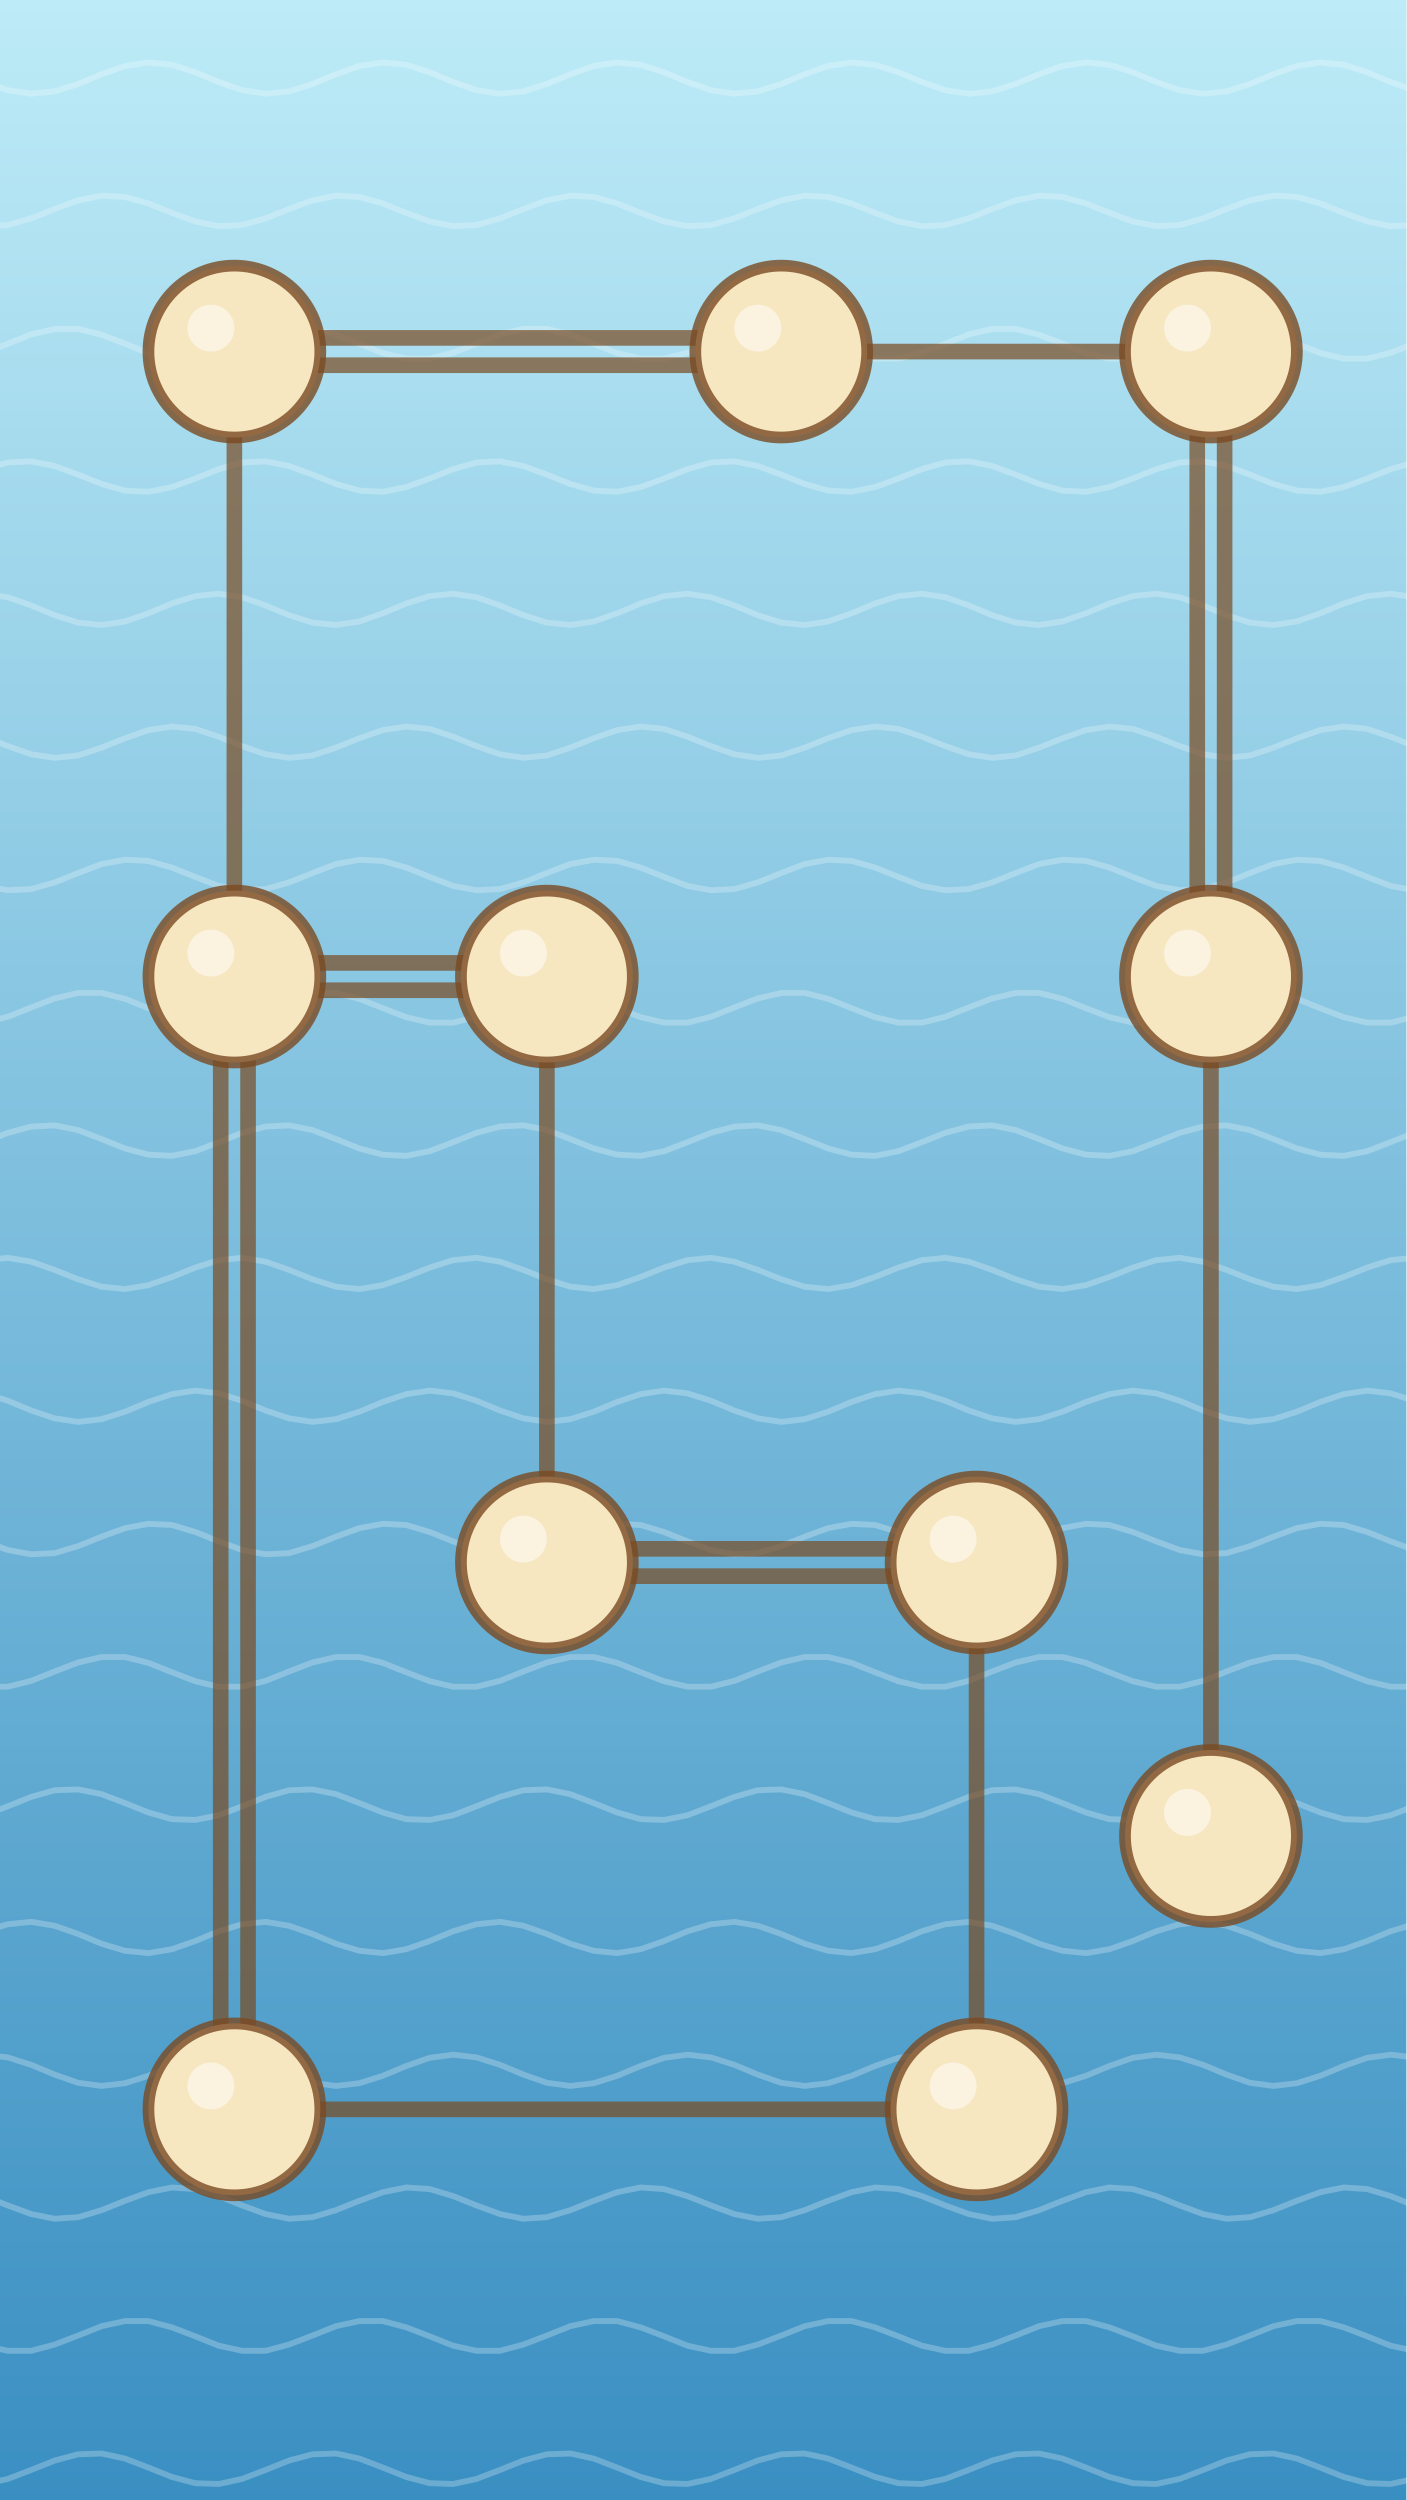
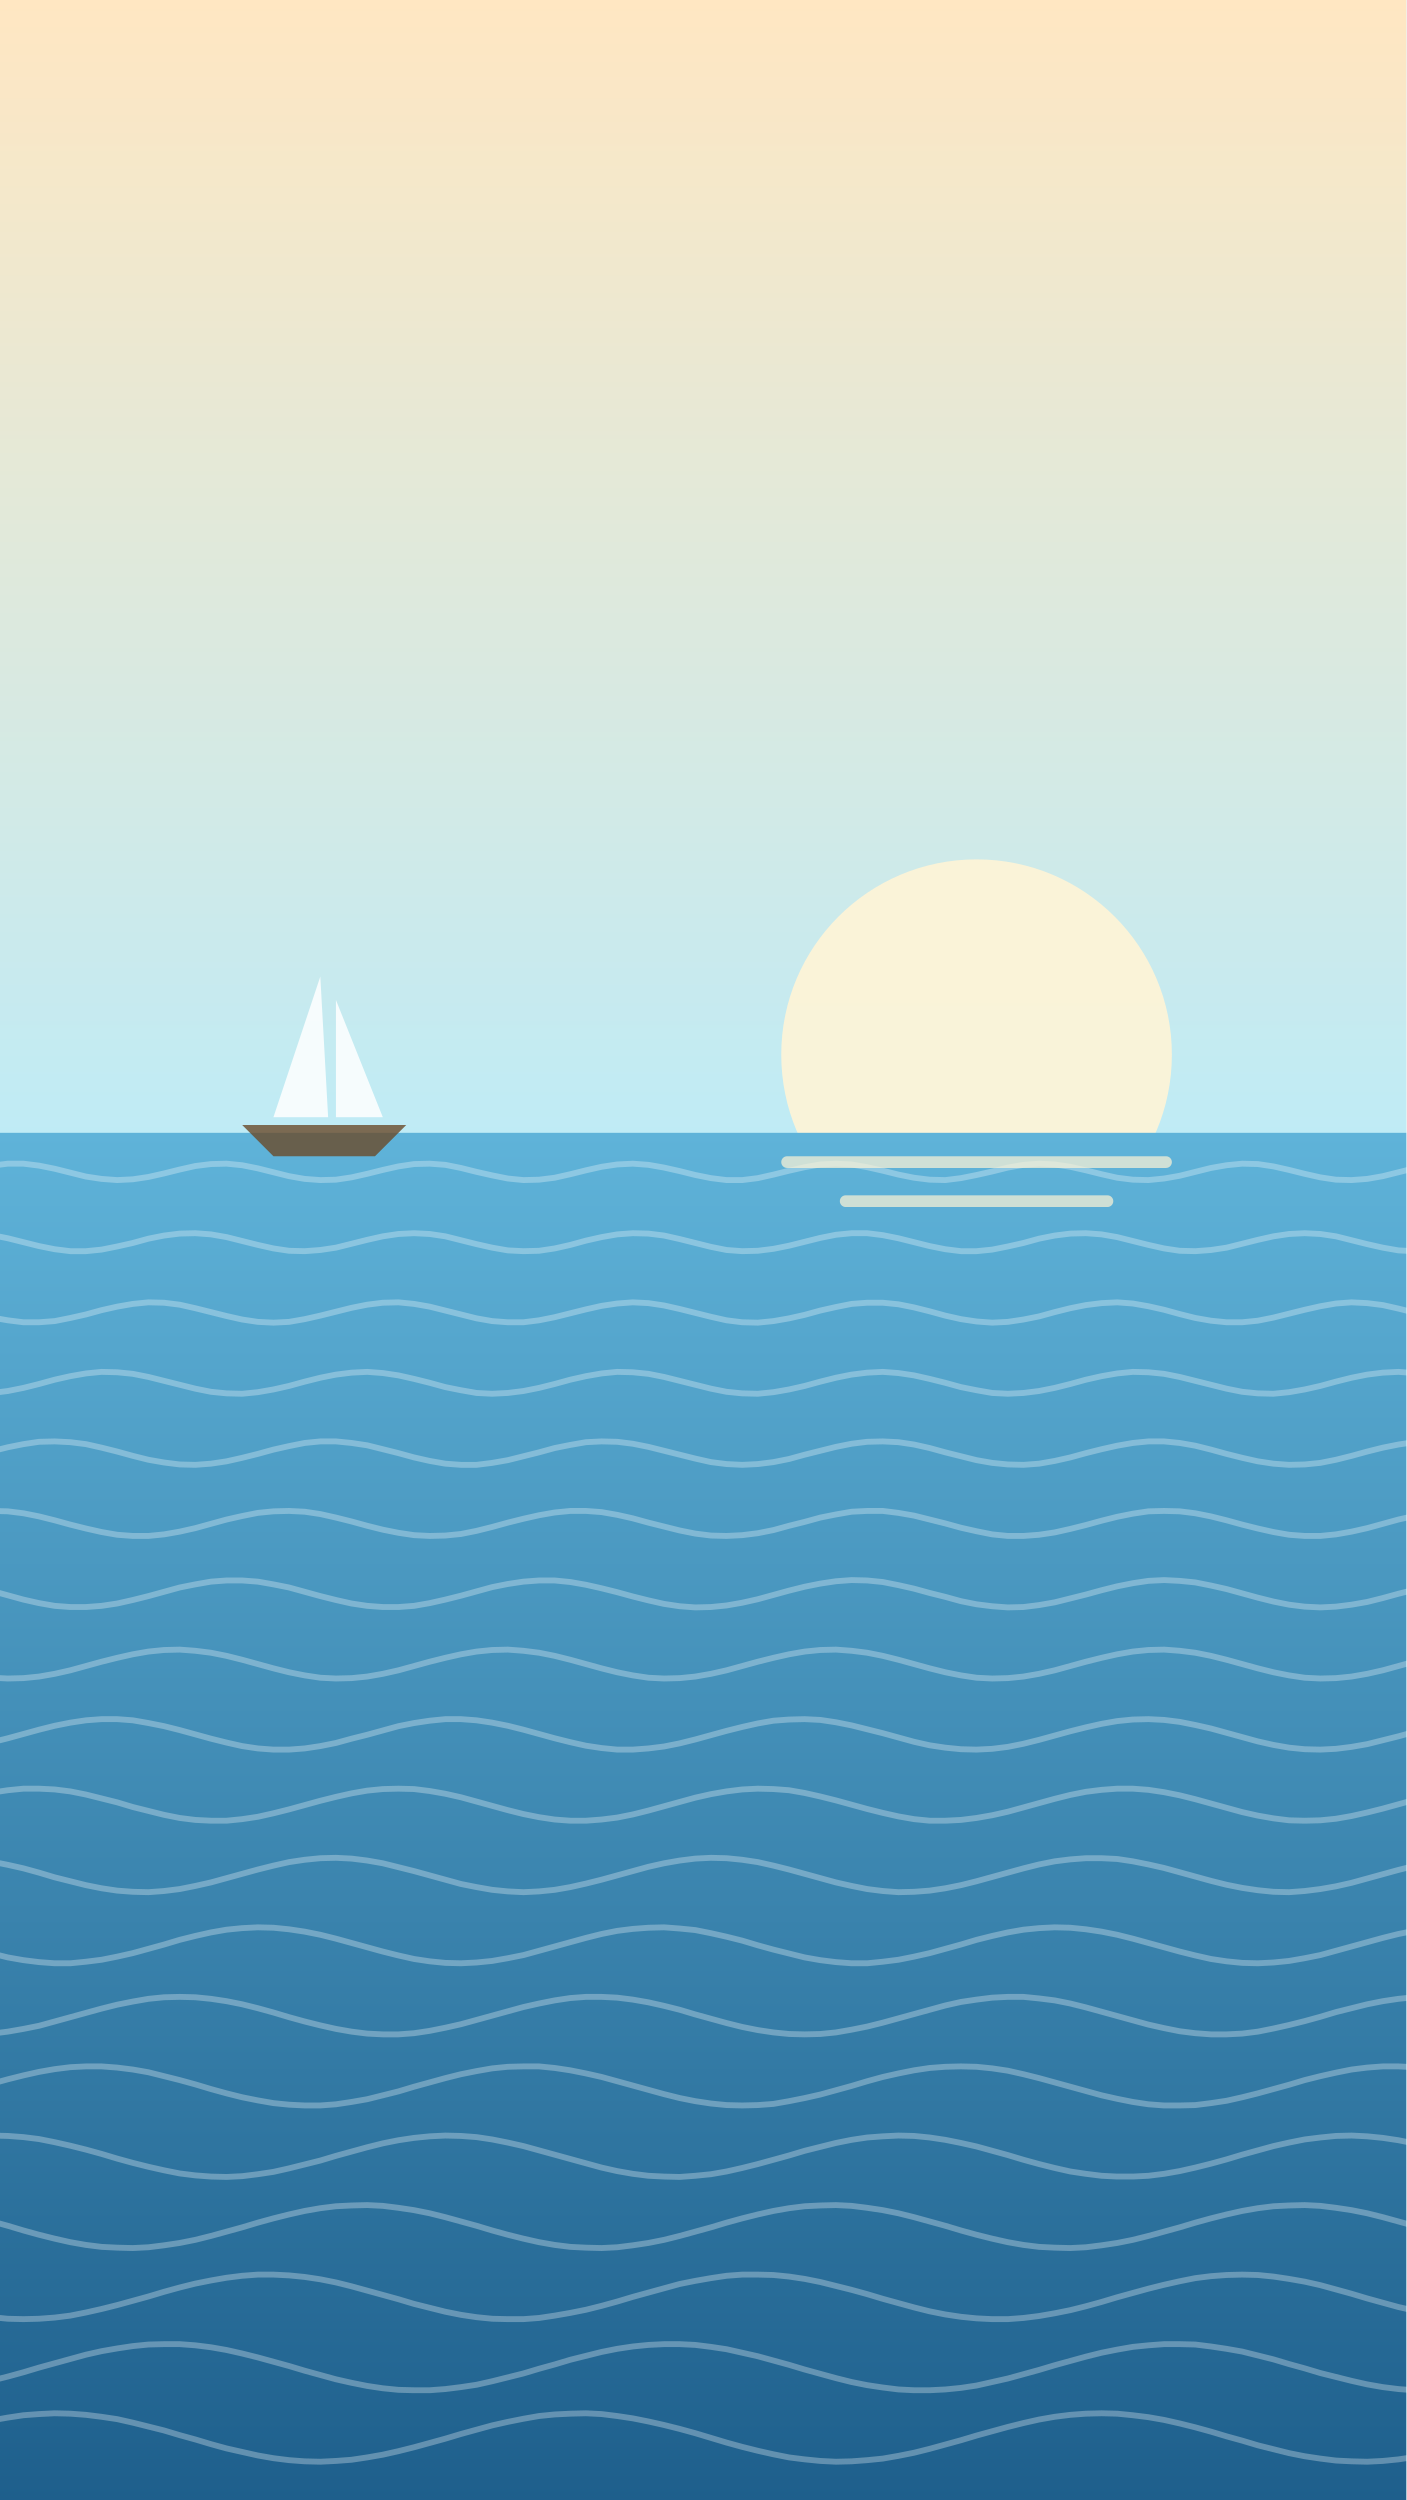
<svg xmlns="http://www.w3.org/2000/svg" viewBox="0 0 360 640" width="360" height="640">
  <defs>
-     <linearGradient id="g0" gradientUnits="userSpaceOnUse" x1="0" y1="0" x2="0" y2="640">
-       <stop offset="0" stop-color="#BDEBF7" stop-opacity="1.000" />
-       <stop offset="1" stop-color="#3A8FC2" stop-opacity="1.000" />
+     <linearGradient id="g0" gradientUnits="userSpaceOnUse" x1="0" y1="0" x2="0" y2="300">
+       <stop offset="0" stop-color="#FFE7C2" stop-opacity="1.000" />
+       <stop offset="1" stop-color="#BDEBF7" stop-opacity="1.000" />
+     </linearGradient>
+     <linearGradient id="g2" gradientUnits="userSpaceOnUse" x1="0" y1="290" x2="0" y2="640">
+       <stop offset="0" stop-color="#5FB3D9" stop-opacity="1.000" />
+       <stop offset="1" stop-color="#1E5F8C" stop-opacity="1.000" />
    </linearGradient>
  </defs>
  <path d="M0,0h360v640h-360z" fill="url(#g0)" />
-   <path d="M-10,18.5 L-4,21 L2,23.1 L8,24 L14,23.4 L20,21.5 L26,19 L32,16.9 L38,16 L44,16.6 L50,18.5 L56,21 L62,23.1 L68,24 L74,23.4 L80,21.5 L86,19 L92,16.9 L98,16 L104,16.6 L110,18.5 L116,21 L122,23.1 L128,24 L134,23.4 L140,21.5 L146,19 L152,16.9 L158,16 L164,16.6 L170,18.5 L176,21 L182,23.1 L188,24 L194,23.4 L200,21.5 L206,19 L212,16.9 L218,16 L224,16.6 L230,18.5 L236,21 L242,23.1 L248,24 L254,23.4 L260,21.5 L266,19 L272,16.9 L278,16 L284,16.6 L290,18.5 L296,21 L302,23.1 L308,24 L314,23.4 L320,21.5 L326,19 L332,16.9 L338,16 L344,16.6 L350,18.5 L356,21 L362,23.1 L368,24 L374,23.4M-10,56.7 L-4,57.9 L2,57.6 L8,55.9 L14,53.5 L20,51.3 L26,50.1 L32,50.4 L38,52.1 L44,54.5 L50,56.7 L56,57.9 L62,57.6 L68,55.9 L74,53.5 L80,51.3 L86,50.1 L92,50.4 L98,52.1 L104,54.5 L110,56.7 L116,57.9 L122,57.6 L128,55.9 L134,53.5 L140,51.3 L146,50.1 L152,50.4 L158,52.1 L164,54.5 L170,56.7 L176,57.9 L182,57.6 L188,55.9 L194,53.5 L200,51.3 L206,50.1 L212,50.4 L218,52.1 L224,54.5 L230,56.7 L236,57.9 L242,57.6 L248,55.9 L254,53.5 L260,51.3 L266,50.1 L272,50.4 L278,52.1 L284,54.5 L290,56.7 L296,57.9 L302,57.6 L308,55.9 L314,53.5 L320,51.3 L326,50.1 L332,50.4 L338,52.1 L344,54.5 L350,56.7 L356,57.9 L362,57.6 L368,55.9 L374,53.5M-10,91.8 L-4,90.3 L2,88 L8,85.6 L14,84.2 L20,84.2 L26,85.7 L32,88 L38,90.4 L44,91.8 L50,91.8 L56,90.3 L62,88 L68,85.6 L74,84.2 L80,84.2 L86,85.7 L92,88 L98,90.4 L104,91.8 L110,91.8 L116,90.3 L122,88 L128,85.6 L134,84.2 L140,84.2 L146,85.7 L152,88 L158,90.4 L164,91.8 L170,91.8 L176,90.3 L182,88 L188,85.6 L194,84.2 L200,84.2 L206,85.7 L212,88 L218,90.4 L224,91.8 L230,91.8 L236,90.3 L242,88 L248,85.6 L254,84.2 L260,84.2 L266,85.7 L272,88 L278,90.4 L284,91.8 L290,91.8 L296,90.3 L302,88 L308,85.6 L314,84.2 L320,84.2 L326,85.7 L332,88 L338,90.4 L344,91.8 L350,91.8 L356,90.3 L362,88 L368,85.6 L374,84.2M-10,122.5 L-4,120.1 L2,118.4 L8,118.1 L14,119.3 L20,121.5 L26,123.9 L32,125.6 L38,125.9 L44,124.7 L50,122.5 L56,120.1 L62,118.4 L68,118.1 L74,119.3 L80,121.5 L86,123.9 L92,125.6 L98,125.9 L104,124.7 L110,122.5 L116,120.1 L122,118.4 L128,118.1 L134,119.3 L140,121.5 L146,123.9 L152,125.6 L158,125.9 L164,124.7 L170,122.5 L176,120.1 L182,118.4 L188,118.1 L194,119.3 L200,121.5 L206,123.9 L212,125.6 L218,125.9 L224,124.7 L230,122.5 L236,120.1 L242,118.4 L248,118.1 L254,119.3 L260,121.5 L266,123.9 L272,125.6 L278,125.9 L284,124.7 L290,122.5 L296,120.1 L302,118.4 L308,118.1 L314,119.3 L320,121.5 L326,123.9 L332,125.6 L338,125.9 L344,124.7 L350,122.5 L356,120.1 L362,118.4 L368,118.1 L374,119.3M-10,152.6 L-4,152 L2,152.9 L8,155 L14,157.5 L20,159.4 L26,160 L32,159.1 L38,157 L44,154.5 L50,152.6 L56,152 L62,152.9 L68,155 L74,157.5 L80,159.4 L86,160 L92,159.1 L98,157 L104,154.5 L110,152.6 L116,152 L122,152.9 L128,155 L134,157.5 L140,159.4 L146,160 L152,159.1 L158,157 L164,154.5 L170,152.6 L176,152 L182,152.9 L188,155 L194,157.5 L200,159.4 L206,160 L212,159.1 L218,157 L224,154.5 L230,152.6 L236,152 L242,152.9 L248,155 L254,157.5 L260,159.4 L266,160 L272,159.1 L278,157 L284,154.5 L290,152.6 L296,152 L302,152.9 L308,155 L314,157.5 L320,159.4 L326,160 L332,159.1 L338,157 L344,154.5 L350,152.6 L356,152 L362,152.9 L368,155 L374,157.5M-10,186.6 L-4,188.6 L2,191 L8,193.1 L14,194 L20,193.4 L26,191.4 L32,189 L38,186.9 L44,186 L50,186.6 L56,188.6 L62,191 L68,193.1 L74,194 L80,193.4 L86,191.4 L92,189 L98,186.9 L104,186 L110,186.6 L116,188.6 L122,191 L128,193.1 L134,194 L140,193.4 L146,191.4 L152,189 L158,186.9 L164,186 L170,186.6 L176,188.6 L182,191 L188,193.1 L194,194 L200,193.4 L206,191.4 L212,189 L218,186.9 L224,186 L230,186.6 L236,188.6 L242,191 L248,193.1 L254,194 L260,193.4 L266,191.4 L272,189 L278,186.9 L284,186 L290,186.6 L296,188.6 L302,191 L308,193.1 L314,194 L320,193.4 L326,191.4 L332,189 L338,186.9 L344,186 L350,186.6 L356,188.6 L362,191 L368,193.1 L374,194M-10,224.5 L-4,226.8 L2,227.9 L8,227.6 L14,225.9 L20,223.5 L26,221.2 L32,220.1 L38,220.4 L44,222.1 L50,224.5 L56,226.8 L62,227.9 L68,227.6 L74,225.9 L80,223.5 L86,221.2 L92,220.1 L98,220.4 L104,222.1 L110,224.5 L116,226.8 L122,227.9 L128,227.6 L134,225.9 L140,223.5 L146,221.2 L152,220.1 L158,220.4 L164,222.1 L170,224.5 L176,226.8 L182,227.9 L188,227.6 L194,225.9 L200,223.5 L206,221.2 L212,220.1 L218,220.4 L224,222.1 L230,224.5 L236,226.8 L242,227.9 L248,227.6 L254,225.9 L260,223.5 L266,221.2 L272,220.1 L278,220.4 L284,222.1 L290,224.5 L296,226.8 L302,227.9 L308,227.6 L314,225.9 L320,223.5 L326,221.2 L332,220.1 L338,220.4 L344,222.1 L350,224.5 L356,226.8 L362,227.9 L368,227.6 L374,225.9M-10,261.8 L-4,261.8 L2,260.3 L8,257.9 L14,255.6 L20,254.2 L26,254.2 L32,255.7 L38,258.1 L44,260.4 L50,261.8 L56,261.8 L62,260.3 L68,257.9 L74,255.6 L80,254.2 L86,254.2 L92,255.7 L98,258.1 L104,260.4 L110,261.8 L116,261.8 L122,260.3 L128,257.9 L134,255.6 L140,254.2 L146,254.2 L152,255.7 L158,258.1 L164,260.4 L170,261.8 L176,261.8 L182,260.3 L188,257.9 L194,255.6 L200,254.2 L206,254.2 L212,255.7 L218,258.1 L224,260.4 L230,261.8 L236,261.8 L242,260.3 L248,257.9 L254,255.6 L260,254.2 L266,254.2 L272,255.7 L278,258.1 L284,260.4 L290,261.8 L296,261.8 L302,260.3 L308,257.9 L314,255.6 L320,254.2 L326,254.2 L332,255.7 L338,258.1 L344,260.4 L350,261.8 L356,261.8 L362,260.3 L368,257.9 L374,255.6M-10,294.7 L-4,292.4 L2,290 L8,288.4 L14,288.1 L20,289.3 L26,291.6 L32,294 L38,295.6 L44,295.9 L50,294.7 L56,292.4 L62,290 L68,288.4 L74,288.1 L80,289.3 L86,291.6 L92,294 L98,295.6 L104,295.9 L110,294.7 L116,292.4 L122,290 L128,288.4 L134,288.1 L140,289.3 L146,291.6 L152,294 L158,295.6 L164,295.9 L170,294.7 L176,292.4 L182,290 L188,288.4 L194,288.1 L200,289.3 L206,291.6 L212,294 L218,295.6 L224,295.9 L230,294.7 L236,292.4 L242,290 L248,288.4 L254,288.1 L260,289.3 L266,291.6 L272,294 L278,295.6 L284,295.9 L290,294.7 L296,292.4 L302,290 L308,288.4 L314,288.1 L320,289.3 L326,291.6 L332,294 L338,295.6 L344,295.9 L350,294.7 L356,292.4 L362,290 L368,288.4 L374,288.1M-10,324.5 L-4,322.6 L2,322 L8,323 L14,325.1 L20,327.5 L26,329.4 L32,330 L38,329 L44,326.9 L50,324.5 L56,322.6 L62,322 L68,323 L74,325.1 L80,327.5 L86,329.4 L92,330 L98,329 L104,326.9 L110,324.5 L116,322.6 L122,322 L128,323 L134,325.1 L140,327.5 L146,329.4 L152,330 L158,329 L164,326.9 L170,324.5 L176,322.6 L182,322 L188,323 L194,325.1 L200,327.5 L206,329.4 L212,330 L218,329 L224,326.9 L230,324.5 L236,322.6 L242,322 L248,323 L254,325.1 L260,327.5 L266,329.4 L272,330 L278,329 L284,326.9 L290,324.5 L296,322.6 L302,322 L308,323 L314,325.1 L320,327.5 L326,329.4 L332,330 L338,329 L344,326.9 L350,324.5 L356,322.6 L362,322 L368,323 L374,325.1M-10,356 L-4,356.7 L2,358.6 L8,361.1 L14,363.1 L20,364 L26,363.3 L32,361.4 L38,358.9 L44,356.9 L50,356 L56,356.7 L62,358.6 L68,361.1 L74,363.1 L80,364 L86,363.3 L92,361.4 L98,358.9 L104,356.9 L110,356 L116,356.7 L122,358.6 L128,361.1 L134,363.1 L140,364 L146,363.3 L152,361.4 L158,358.9 L164,356.9 L170,356 L176,356.7 L182,358.6 L188,361.1 L194,363.1 L200,364 L206,363.3 L212,361.4 L218,358.9 L224,356.9 L230,356 L236,356.7 L242,358.6 L248,361.1 L254,363.1 L260,364 L266,363.3 L272,361.4 L278,358.9 L284,356.9 L290,356 L296,356.7 L302,358.6 L308,361.1 L314,363.1 L320,364 L326,363.3 L332,361.4 L338,358.9 L344,356.9 L350,356 L356,356.7 L362,358.6 L368,361.1 L374,363.1M-10,392.2 L-4,394.6 L2,396.8 L8,397.9 L14,397.6 L20,395.8 L26,393.4 L32,391.2 L38,390.1 L44,390.4 L50,392.2 L56,394.6 L62,396.8 L68,397.9 L74,397.6 L80,395.8 L86,393.4 L92,391.2 L98,390.1 L104,390.4 L110,392.2 L116,394.6 L122,396.8 L128,397.9 L134,397.6 L140,395.8 L146,393.4 L152,391.2 L158,390.1 L164,390.4 L170,392.2 L176,394.6 L182,396.8 L188,397.9 L194,397.6 L200,395.8 L206,393.4 L212,391.2 L218,390.1 L224,390.4 L230,392.2 L236,394.6 L242,396.8 L248,397.9 L254,397.6 L260,395.8 L266,393.4 L272,391.2 L278,390.1 L284,390.4 L290,392.2 L296,394.6 L302,396.8 L308,397.9 L314,397.6 L320,395.8 L326,393.4 L332,391.2 L338,390.1 L344,390.4 L350,392.2 L356,394.6 L362,396.8 L368,397.9 L374,397.6M-10,430.4 L-4,431.8 L2,431.8 L8,430.3 L14,427.9 L20,425.6 L26,424.2 L32,424.2 L38,425.7 L44,428.1 L50,430.4 L56,431.8 L62,431.8 L68,430.3 L74,427.9 L80,425.6 L86,424.2 L92,424.2 L98,425.7 L104,428.1 L110,430.4 L116,431.8 L122,431.8 L128,430.3 L134,427.9 L140,425.6 L146,424.2 L152,424.2 L158,425.7 L164,428.1 L170,430.4 L176,431.8 L182,431.8 L188,430.3 L194,427.9 L200,425.6 L206,424.2 L212,424.2 L218,425.7 L224,428.1 L230,430.4 L236,431.8 L242,431.8 L248,430.3 L254,427.9 L260,425.6 L266,424.2 L272,424.2 L278,425.7 L284,428.1 L290,430.4 L296,431.8 L302,431.8 L308,430.3 L314,427.9 L320,425.6 L326,424.2 L332,424.2 L338,425.7 L344,428.1 L350,430.4 L356,431.8 L362,431.8 L368,430.3 L374,427.9M-10,465.9 L-4,464.7 L2,462.4 L8,460 L14,458.3 L20,458.1 L26,459.3 L32,461.6 L38,464 L44,465.7 L50,465.9 L56,464.7 L62,462.4 L68,460 L74,458.3 L80,458.1 L86,459.3 L92,461.6 L98,464 L104,465.7 L110,465.9 L116,464.7 L122,462.4 L128,460 L134,458.3 L140,458.1 L146,459.3 L152,461.6 L158,464 L164,465.7 L170,465.9 L176,464.7 L182,462.4 L188,460 L194,458.3 L200,458.1 L206,459.3 L212,461.6 L218,464 L224,465.7 L230,465.9 L236,464.7 L242,462.4 L248,460 L254,458.3 L260,458.1 L266,459.3 L272,461.6 L278,464 L284,465.7 L290,465.9 L296,464.7 L302,462.4 L308,460 L314,458.3 L320,458.1 L326,459.3 L332,461.6 L338,464 L344,465.7 L350,465.9 L356,464.7 L362,462.4 L368,460 L374,458.3M-10,496.9 L-4,494.4 L2,492.6 L8,492 L14,493 L20,495.1 L26,497.6 L32,499.4 L38,500 L44,499 L50,496.9 L56,494.4 L62,492.6 L68,492 L74,493 L80,495.1 L86,497.6 L92,499.4 L98,500 L104,499 L110,496.9 L116,494.4 L122,492.6 L128,492 L134,493 L140,495.1 L146,497.6 L152,499.4 L158,500 L164,499 L170,496.9 L176,494.4 L182,492.6 L188,492 L194,493 L200,495.1 L206,497.6 L212,499.4 L218,500 L224,499 L230,496.9 L236,494.4 L242,492.6 L248,492 L254,493 L260,495.1 L266,497.6 L272,499.4 L278,500 L284,499 L290,496.9 L296,494.4 L302,492.6 L308,492 L314,493 L320,495.1 L326,497.6 L332,499.4 L338,500 L344,499 L350,496.9 L356,494.4 L362,492.6 L368,492 L374,493M-10,526.8 L-4,526 L2,526.7 L8,528.6 L14,531.1 L20,533.2 L26,534 L32,533.3 L38,531.4 L44,528.9 L50,526.8 L56,526 L62,526.7 L68,528.6 L74,531.1 L80,533.2 L86,534 L92,533.3 L98,531.4 L104,528.9 L110,526.8 L116,526 L122,526.7 L128,528.6 L134,531.1 L140,533.2 L146,534 L152,533.3 L158,531.4 L164,528.9 L170,526.8 L176,526 L182,526.7 L188,528.6 L194,531.1 L200,533.2 L206,534 L212,533.3 L218,531.4 L224,528.9 L230,526.8 L236,526 L242,526.7 L248,528.6 L254,531.1 L260,533.2 L266,534 L272,533.3 L278,531.4 L284,528.9 L290,526.8 L296,526 L302,526.7 L308,528.6 L314,531.1 L320,533.2 L326,534 L332,533.3 L338,531.4 L344,528.9 L350,526.8 L356,526 L362,526.7 L368,528.6 L374,531.1M-10,560.4 L-4,562.2 L2,564.6 L8,566.8 L14,568 L20,567.6 L26,565.8 L32,563.4 L38,561.2 L44,560 L50,560.4 L56,562.2 L62,564.6 L68,566.8 L74,568 L80,567.6 L86,565.8 L92,563.4 L98,561.2 L104,560 L110,560.4 L116,562.2 L122,564.6 L128,566.8 L134,568 L140,567.6 L146,565.8 L152,563.4 L158,561.2 L164,560 L170,560.4 L176,562.2 L182,564.6 L188,566.8 L194,568 L200,567.6 L206,565.8 L212,563.4 L218,561.2 L224,560 L230,560.4 L236,562.2 L242,564.6 L248,566.8 L254,568 L260,567.6 L266,565.8 L272,563.4 L278,561.2 L284,560 L290,560.4 L296,562.2 L302,564.6 L308,566.8 L314,568 L320,567.6 L326,565.8 L332,563.4 L338,561.2 L344,560 L350,560.4 L356,562.2 L362,564.6 L368,566.8 L374,568M-10,598.1 L-4,600.5 L2,601.8 L8,601.8 L14,600.2 L20,597.9 L26,595.5 L32,594.2 L38,594.2 L44,595.8 L50,598.1 L56,600.5 L62,601.8 L68,601.8 L74,600.2 L80,597.9 L86,595.5 L92,594.2 L98,594.2 L104,595.8 L110,598.1 L116,600.5 L122,601.8 L128,601.8 L134,600.2 L140,597.9 L146,595.5 L152,594.2 L158,594.2 L164,595.8 L170,598.1 L176,600.5 L182,601.8 L188,601.8 L194,600.2 L200,597.9 L206,595.5 L212,594.2 L218,594.2 L224,595.8 L230,598.1 L236,600.5 L242,601.8 L248,601.8 L254,600.2 L260,597.9 L266,595.5 L272,594.2 L278,594.2 L284,595.8 L290,598.1 L296,600.5 L302,601.8 L308,601.8 L314,600.2 L320,597.9 L326,595.5 L332,594.2 L338,594.2 L344,595.8 L350,598.1 L356,600.5 L362,601.8 L368,601.8 L374,600.2M-10,635.7 L-4,635.9 L2,634.6 L8,632.3 L14,629.9 L20,628.3 L26,628.1 L32,629.4 L38,631.7 L44,634.1 L50,635.7 L56,635.9 L62,634.6 L68,632.3 L74,629.9 L80,628.3 L86,628.1 L92,629.4 L98,631.7 L104,634.1 L110,635.7 L116,635.9 L122,634.6 L128,632.3 L134,629.9 L140,628.3 L146,628.1 L152,629.4 L158,631.7 L164,634.1 L170,635.7 L176,635.9 L182,634.6 L188,632.3 L194,629.9 L200,628.3 L206,628.1 L212,629.4 L218,631.7 L224,634.1 L230,635.7 L236,635.9 L242,634.6 L248,632.3 L254,629.9 L260,628.3 L266,628.1 L272,629.4 L278,631.7 L284,634.1 L290,635.7 L296,635.9 L302,634.6 L308,632.3 L314,629.9 L320,628.3 L326,628.1 L332,629.4 L338,631.7 L344,634.1 L350,635.7 L356,635.9 L362,634.6 L368,632.3 L374,629.9" fill="none" stroke="#FFFFFF" stroke-width="1.5" stroke-linecap="round" stroke-linejoin="round" stroke-opacity="0.25" />
-   <path d="M60,86.5L200,86.5M60,93.5L200,93.5M200,90L310,90M60,90L60,250M60,246.5L140,246.5M60,253.5L140,253.5M140,250L140,400M140,396.5L250,396.5M140,403.5L250,403.5M306.5,90L306.5,250M313.5,90L313.5,250M310,250L310,470M250,400L250,540M56.5,250L56.5,540M63.5,250L63.5,540M60,540L250,540" fill="none" stroke="#7A4A22" stroke-width="4" stroke-linecap="round" stroke-linejoin="round" stroke-opacity="0.7" />
-   <path d="M38,90a22,22 0 1,0 44,0a22,22 0 1,0 -44,0zM178,90a22,22 0 1,0 44,0a22,22 0 1,0 -44,0zM288,90a22,22 0 1,0 44,0a22,22 0 1,0 -44,0zM38,250a22,22 0 1,0 44,0a22,22 0 1,0 -44,0zM118,250a22,22 0 1,0 44,0a22,22 0 1,0 -44,0zM288,250a22,22 0 1,0 44,0a22,22 0 1,0 -44,0zM118,400a22,22 0 1,0 44,0a22,22 0 1,0 -44,0zM228,400a22,22 0 1,0 44,0a22,22 0 1,0 -44,0zM38,540a22,22 0 1,0 44,0a22,22 0 1,0 -44,0zM228,540a22,22 0 1,0 44,0a22,22 0 1,0 -44,0zM288,470a22,22 0 1,0 44,0a22,22 0 1,0 -44,0z" fill="#F6E7C1" />
-   <path d="M38,90a22,22 0 1,0 44,0a22,22 0 1,0 -44,0zM178,90a22,22 0 1,0 44,0a22,22 0 1,0 -44,0zM288,90a22,22 0 1,0 44,0a22,22 0 1,0 -44,0zM38,250a22,22 0 1,0 44,0a22,22 0 1,0 -44,0zM118,250a22,22 0 1,0 44,0a22,22 0 1,0 -44,0zM288,250a22,22 0 1,0 44,0a22,22 0 1,0 -44,0zM118,400a22,22 0 1,0 44,0a22,22 0 1,0 -44,0zM228,400a22,22 0 1,0 44,0a22,22 0 1,0 -44,0zM38,540a22,22 0 1,0 44,0a22,22 0 1,0 -44,0zM228,540a22,22 0 1,0 44,0a22,22 0 1,0 -44,0zM288,470a22,22 0 1,0 44,0a22,22 0 1,0 -44,0z" fill="none" stroke="#7A4A22" stroke-width="3" stroke-linecap="round" stroke-linejoin="round" stroke-opacity="0.8" />
-   <path d="M48,84a6,6 0 1,0 12,0a6,6 0 1,0 -12,0zM188,84a6,6 0 1,0 12,0a6,6 0 1,0 -12,0zM298,84a6,6 0 1,0 12,0a6,6 0 1,0 -12,0zM48,244a6,6 0 1,0 12,0a6,6 0 1,0 -12,0zM128,244a6,6 0 1,0 12,0a6,6 0 1,0 -12,0zM298,244a6,6 0 1,0 12,0a6,6 0 1,0 -12,0zM128,394a6,6 0 1,0 12,0a6,6 0 1,0 -12,0zM238,394a6,6 0 1,0 12,0a6,6 0 1,0 -12,0zM48,534a6,6 0 1,0 12,0a6,6 0 1,0 -12,0zM238,534a6,6 0 1,0 12,0a6,6 0 1,0 -12,0zM298,464a6,6 0 1,0 12,0a6,6 0 1,0 -12,0z" fill="#FFFFFF" fill-opacity="0.5" />
+   <path d="M200,270a50,50 0 1,0 100,0a50,50 0 1,0 -100,0z" fill="#FFF4D6" fill-opacity="0.9" />
+   <path d="M0,290h360v350h-360z" fill="url(#g2)" />
+   <path d="M-10,300.2 L-6,299.2 L-2,298.4 L2,297.9 L6,297.9 L10,298.4 L14,299.2 L18,300.2 L22,301.2 L26,301.8 L30,302.1 L34,301.9 L38,301.3 L42,300.4 L46,299.4 L50,298.5 L54,298 L58,297.9 L62,298.3 L66,299.1 L70,300.1 L74,301.1 L78,301.8 L82,302.1 L86,302 L90,301.4 L94,300.5 L98,299.5 L102,298.6 L106,298 L110,297.9 L114,298.2 L118,299 L122,300 L126,300.9 L130,301.7 L134,302.1 L138,302 L142,301.5 L146,300.6 L150,299.6 L154,298.7 L158,298.1 L162,297.9 L166,298.2 L170,298.9 L174,299.8 L178,300.8 L182,301.6 L186,302.1 L190,302.1 L194,301.6 L198,300.7 L202,299.7 L206,298.8 L210,298.1 L214,297.9 L218,298.1 L222,298.8 L226,299.7 L230,300.7 L234,301.5 L238,302 L242,302.1 L246,301.6 L250,300.8 L254,299.9 L258,298.9 L262,298.2 L266,297.9 L270,298.1 L274,298.7 L278,299.6 L282,300.6 L286,301.5 L290,302 L294,302.1 L298,301.7 L302,301 L306,300 L310,299 L314,298.3 L318,297.9 L322,298 L326,298.6 L330,299.5 L334,300.5 L338,301.4 L342,302 L346,302.1 L350,301.8 L354,301.1 L358,300.1 L362,299.1 L366,298.3 L370,297.9M-10,315.7 L-6,315.7 L-2,316.2 L2,317 L6,318 L10,319 L14,319.8 L18,320.3 L22,320.3 L26,319.9 L30,319.1 L34,318.2 L38,317.1 L42,316.3 L46,315.8 L50,315.7 L54,316 L58,316.7 L62,317.7 L66,318.7 L70,319.6 L74,320.2 L78,320.3 L82,320 L86,319.4 L90,318.4 L94,317.4 L98,316.5 L102,315.9 L106,315.7 L110,315.9 L114,316.5 L118,317.5 L122,318.5 L126,319.4 L130,320.1 L134,320.3 L138,320.2 L142,319.6 L146,318.7 L150,317.6 L154,316.7 L158,316 L162,315.7 L166,315.8 L170,316.3 L174,317.2 L178,318.2 L182,319.2 L186,320 L190,320.3 L194,320.2 L198,319.7 L202,318.9 L206,317.9 L210,316.9 L214,316.1 L218,315.7 L222,315.7 L226,316.2 L230,317 L234,318 L238,319 L242,319.8 L246,320.3 L250,320.3 L254,319.9 L258,319.1 L262,318.2 L266,317.1 L270,316.3 L274,315.8 L278,315.7 L282,316 L286,316.7 L290,317.7 L294,318.7 L298,319.6 L302,320.2 L306,320.3 L310,320 L314,319.4 L318,318.4 L322,317.4 L326,316.5 L330,315.9 L334,315.7 L338,315.9 L342,316.5 L346,317.5 L350,318.5 L354,319.4 L358,320.1 L362,320.3 L366,320.2 L370,319.6M-10,335.2 L-6,336.3 L-2,337.3 L2,338 L6,338.5 L10,338.5 L14,338.2 L18,337.4 L22,336.5 L26,335.4 L30,334.5 L34,333.8 L38,333.4 L42,333.5 L46,334 L50,334.9 L54,335.9 L58,336.9 L62,337.8 L66,338.4 L70,338.6 L74,338.4 L78,337.7 L82,336.8 L86,335.8 L90,334.8 L94,334 L98,333.5 L102,333.4 L106,333.8 L110,334.5 L114,335.5 L118,336.5 L122,337.5 L126,338.2 L130,338.5 L134,338.5 L138,338 L142,337.2 L146,336.2 L150,335.2 L154,334.3 L158,333.7 L162,333.4 L166,333.6 L170,334.2 L174,335.1 L178,336.1 L182,337.1 L186,338 L190,338.5 L194,338.6 L198,338.2 L202,337.5 L206,336.6 L210,335.5 L214,334.6 L218,333.8 L222,333.5 L226,333.5 L230,333.9 L234,334.7 L238,335.7 L242,336.8 L246,337.7 L250,338.3 L254,338.6 L258,338.4 L262,337.8 L266,337 L270,335.9 L274,334.9 L278,334.1 L282,333.6 L286,333.4 L290,333.7 L294,334.4 L298,335.3 L302,336.4 L306,337.4 L310,338.1 L314,338.5 L318,338.5 L322,338.1 L326,337.3 L330,336.3 L334,335.3 L338,334.4 L342,333.7 L346,333.4 L350,333.6 L354,334.1 L358,335 L362,336 L366,337 L370,337.9M-10,356.6 L-6,356.8 L-2,356.6 L2,356.1 L6,355.3 L10,354.3 L14,353.2 L18,352.3 L22,351.6 L26,351.2 L30,351.3 L34,351.7 L38,352.5 L42,353.5 L46,354.5 L50,355.5 L54,356.3 L58,356.7 L62,356.8 L66,356.4 L70,355.7 L74,354.8 L78,353.7 L82,352.7 L86,351.9 L90,351.4 L94,351.2 L98,351.5 L102,352.1 L106,353 L110,354 L114,355.1 L118,355.9 L122,356.6 L126,356.8 L130,356.6 L134,356.1 L138,355.3 L142,354.3 L146,353.2 L150,352.3 L154,351.6 L158,351.2 L162,351.3 L166,351.7 L170,352.5 L174,353.5 L178,354.5 L182,355.5 L186,356.3 L190,356.7 L194,356.8 L198,356.4 L202,355.7 L206,354.8 L210,353.7 L214,352.7 L218,351.9 L222,351.4 L226,351.2 L230,351.5 L234,352.1 L238,353 L242,354 L246,355.1 L250,355.9 L254,356.6 L258,356.8 L262,356.6 L266,356.1 L270,355.3 L274,354.3 L278,353.2 L282,352.3 L286,351.6 L290,351.2 L294,351.3 L298,351.7 L302,352.5 L306,353.5 L310,354.5 L314,355.5 L318,356.3 L322,356.7 L326,356.8 L330,356.4 L334,355.7 L338,354.8 L342,353.7 L346,352.7 L350,351.9 L354,351.4 L358,351.2 L362,351.5 L366,352.1 L370,353M-10,373.6 L-6,372.6 L-2,371.5 L2,370.5 L6,369.7 L10,369.1 L14,369 L18,369.2 L22,369.7 L26,370.6 L30,371.6 L34,372.7 L38,373.7 L42,374.4 L46,374.9 L50,375 L54,374.7 L58,374.1 L62,373.2 L66,372.2 L70,371.1 L74,370.2 L78,369.4 L82,369 L86,369 L90,369.4 L94,370 L98,371 L102,372 L106,373.1 L110,374 L114,374.7 L118,375 L122,375 L126,374.5 L130,373.8 L134,372.8 L138,371.8 L142,370.7 L146,369.9 L150,369.2 L154,369 L158,369.1 L162,369.6 L166,370.4 L170,371.4 L174,372.4 L178,373.4 L182,374.3 L186,374.8 L190,375 L194,374.8 L198,374.3 L202,373.5 L206,372.4 L210,371.4 L214,370.4 L218,369.6 L222,369.1 L226,369 L230,369.2 L234,369.8 L238,370.7 L242,371.8 L246,372.8 L250,373.8 L254,374.5 L258,374.9 L262,375 L266,374.7 L270,374 L274,373.1 L278,372 L282,371 L286,370.1 L290,369.4 L294,369 L298,369 L302,369.4 L306,370.1 L310,371.1 L314,372.2 L318,373.2 L322,374.1 L326,374.7 L330,375 L334,374.9 L338,374.5 L342,373.7 L346,372.7 L350,371.6 L354,370.6 L358,369.8 L362,369.2 L366,369 L370,369.1M-10,387.5 L-6,386.9 L-2,386.8 L2,386.9 L6,387.4 L10,388.2 L14,389.2 L18,390.3 L22,391.3 L26,392.2 L30,392.9 L34,393.2 L38,393.2 L42,392.8 L46,392.1 L50,391.2 L54,390.1 L58,389 L62,388.1 L66,387.3 L70,386.9 L74,386.8 L78,387 L82,387.6 L86,388.5 L90,389.5 L94,390.6 L98,391.6 L102,392.4 L106,393 L110,393.2 L114,393.1 L118,392.7 L122,391.9 L126,390.9 L130,389.8 L134,388.8 L138,387.9 L142,387.2 L146,386.8 L150,386.8 L154,387.1 L158,387.8 L162,388.7 L166,389.8 L170,390.8 L174,391.8 L178,392.6 L182,393.1 L186,393.2 L190,393 L194,392.5 L198,391.7 L202,390.6 L206,389.6 L210,388.5 L214,387.7 L218,387 L222,386.8 L226,386.8 L230,387.3 L234,388 L238,389 L242,390 L246,391.1 L250,392 L254,392.8 L258,393.2 L262,393.2 L266,392.9 L270,392.3 L274,391.4 L278,390.4 L282,389.3 L286,388.3 L290,387.5 L294,386.9 L298,386.8 L302,386.9 L306,387.4 L310,388.2 L314,389.2 L318,390.3 L322,391.3 L326,392.2 L330,392.9 L334,393.2 L338,393.2 L342,392.8 L346,392.1 L350,391.2 L354,390.1 L358,389 L362,388.1 L366,387.3 L370,386.9M-10,405.5 L-6,406.3 L-2,407.3 L2,408.4 L6,409.5 L10,410.4 L14,411.1 L18,411.4 L22,411.4 L26,411.1 L30,410.5 L34,409.6 L38,408.6 L42,407.5 L46,406.4 L50,405.6 L54,404.9 L58,404.6 L62,404.6 L66,404.9 L70,405.6 L74,406.4 L78,407.5 L82,408.6 L86,409.6 L90,410.5 L94,411.1 L98,411.4 L102,411.4 L106,411.1 L110,410.4 L114,409.5 L118,408.5 L122,407.4 L126,406.3 L130,405.5 L134,404.9 L138,404.6 L142,404.6 L146,405 L150,405.7 L154,406.6 L158,407.6 L162,408.7 L166,409.7 L170,410.6 L174,411.2 L178,411.5 L182,411.4 L186,411 L190,410.3 L194,409.4 L198,408.3 L202,407.2 L206,406.2 L210,405.4 L214,404.8 L218,404.5 L222,404.6 L226,405 L230,405.8 L234,406.7 L238,407.8 L242,408.8 L246,409.9 L250,410.7 L254,411.2 L258,411.5 L262,411.4 L266,410.9 L270,410.2 L274,409.2 L278,408.2 L282,407.1 L286,406.1 L290,405.3 L294,404.7 L298,404.5 L302,404.7 L306,405.1 L310,405.9 L314,406.8 L318,407.9 L322,409 L326,410 L330,410.8 L334,411.3 L338,411.5 L342,411.3 L346,410.8 L350,410.1 L354,409.1 L358,408 L362,407 L366,406 L370,405.2M-10,428.1 L-6,428.9 L-2,429.5 L2,429.7 L6,429.6 L10,429.2 L14,428.5 L18,427.6 L22,426.5 L26,425.4 L30,424.4 L34,423.5 L38,422.8 L42,422.4 L46,422.3 L50,422.6 L54,423.1 L58,423.9 L62,424.9 L66,426 L70,427.1 L74,428.1 L78,428.9 L82,429.5 L86,429.7 L90,429.6 L94,429.2 L98,428.5 L102,427.6 L106,426.5 L110,425.4 L114,424.4 L118,423.5 L122,422.8 L126,422.4 L130,422.3 L134,422.6 L138,423.1 L142,423.9 L146,424.9 L150,426 L154,427.1 L158,428.1 L162,428.9 L166,429.5 L170,429.7 L174,429.6 L178,429.2 L182,428.5 L186,427.6 L190,426.5 L194,425.4 L198,424.4 L202,423.5 L206,422.8 L210,422.4 L214,422.3 L218,422.6 L222,423.1 L226,423.9 L230,424.9 L234,426 L238,427.1 L242,428.1 L246,428.9 L250,429.5 L254,429.7 L258,429.6 L262,429.2 L266,428.5 L270,427.6 L274,426.5 L278,425.4 L282,424.4 L286,423.5 L290,422.8 L294,422.4 L298,422.3 L302,422.6 L306,423.1 L310,423.9 L314,424.9 L318,426 L322,427.1 L326,428.1 L330,428.9 L334,429.5 L338,429.7 L342,429.6 L346,429.2 L350,428.5 L354,427.6 L358,426.5 L362,425.4 L366,424.4 L370,423.5M-10,447.5 L-6,446.9 L-2,446 L2,445 L6,443.9 L10,442.8 L14,441.8 L18,441 L22,440.4 L26,440.1 L30,440.1 L34,440.4 L38,441.1 L42,441.9 L46,442.9 L50,444 L54,445.1 L58,446.1 L62,447 L66,447.6 L70,447.9 L74,447.9 L78,447.6 L82,447 L86,446.2 L90,445.1 L94,444.1 L98,443 L102,441.9 L106,441.1 L110,440.5 L114,440.1 L118,440.1 L122,440.4 L126,441 L130,441.8 L134,442.8 L138,443.9 L142,445 L146,446 L150,446.9 L154,447.5 L158,447.9 L162,447.9 L166,447.6 L170,447.1 L174,446.3 L178,445.3 L182,444.2 L186,443.1 L190,442.1 L194,441.2 L198,440.5 L202,440.2 L206,440.1 L210,440.3 L214,440.9 L218,441.7 L222,442.7 L226,443.7 L230,444.8 L234,445.9 L238,446.8 L242,447.4 L246,447.8 L250,447.9 L254,447.7 L258,447.2 L262,446.4 L266,445.4 L270,444.3 L274,443.2 L278,442.2 L282,441.3 L286,440.6 L290,440.2 L294,440.1 L298,440.3 L302,440.8 L306,441.6 L310,442.5 L314,443.6 L318,444.7 L322,445.8 L326,446.7 L330,447.4 L334,447.8 L338,447.9 L342,447.7 L346,447.2 L350,446.5 L354,445.5 L358,444.5 L362,443.4 L366,442.3 L370,441.4M-10,460.8 L-6,459.7 L-2,458.9 L2,458.3 L6,457.9 L10,457.9 L14,458.1 L18,458.6 L22,459.4 L26,460.4 L30,461.4 L34,462.6 L38,463.6 L42,464.6 L46,465.4 L50,465.9 L54,466.1 L58,466.1 L62,465.7 L66,465.1 L70,464.2 L74,463.2 L78,462.1 L82,461 L86,460 L90,459.1 L94,458.4 L98,458 L102,457.9 L106,458 L110,458.5 L114,459.2 L118,460.1 L122,461.2 L126,462.3 L130,463.4 L134,464.4 L138,465.2 L142,465.8 L146,466.1 L150,466.1 L154,465.8 L158,465.3 L162,464.5 L166,463.5 L170,462.4 L174,461.3 L178,460.2 L182,459.3 L186,458.6 L190,458.1 L194,457.9 L198,458 L202,458.3 L206,459 L210,459.9 L214,460.9 L218,462 L222,463.1 L226,464.1 L230,465 L234,465.7 L238,466.1 L242,466.1 L246,465.9 L250,465.4 L254,464.7 L258,463.8 L262,462.7 L266,461.6 L270,460.5 L274,459.5 L278,458.7 L282,458.2 L286,457.9 L290,457.9 L294,458.2 L298,458.8 L302,459.6 L306,460.6 L310,461.7 L314,462.8 L318,463.9 L322,464.8 L326,465.5 L330,466 L334,466.1 L338,466 L342,465.6 L346,464.9 L350,464 L354,463 L358,461.9 L362,460.8 L366,459.7 L370,458.9M-10,475.7 L-6,476 L-2,476.6 L2,477.4 L6,478.3 L10,479.4 L14,480.6 L18,481.6 L22,482.6 L26,483.4 L30,484 L34,484.3 L38,484.4 L42,484.1 L46,483.6 L50,482.8 L54,481.9 L58,480.8 L62,479.7 L66,478.6 L70,477.6 L74,476.7 L78,476.1 L82,475.7 L86,475.6 L90,475.8 L94,476.3 L98,477 L102,478 L106,479 L110,480.1 L114,481.2 L118,482.3 L122,483.1 L126,483.8 L130,484.2 L134,484.4 L138,484.2 L142,483.8 L146,483.1 L150,482.2 L154,481.2 L158,480.1 L162,479 L166,477.9 L170,477 L174,476.3 L178,475.8 L182,475.6 L186,475.7 L190,476.1 L194,476.7 L198,477.6 L202,478.6 L206,479.7 L210,480.8 L214,481.9 L218,482.8 L222,483.6 L226,484.1 L230,484.4 L234,484.3 L238,484 L242,483.4 L246,482.6 L250,481.6 L254,480.5 L258,479.4 L262,478.3 L266,477.3 L270,476.5 L274,476 L278,475.7 L282,475.7 L286,475.9 L290,476.5 L294,477.3 L298,478.2 L302,479.3 L306,480.4 L310,481.5 L314,482.5 L318,483.3 L322,483.9 L326,484.3 L330,484.4 L334,484.1 L338,483.6 L342,482.9 L346,482 L350,480.9 L354,479.8 L358,478.7 L362,477.7 L366,476.8 L370,476.1M-10,498 L-6,499.1 L-2,500.1 L2,501.1 L6,501.8 L10,502.3 L14,502.6 L18,502.6 L22,502.2 L26,501.7 L30,500.9 L34,500 L38,498.9 L42,497.8 L46,496.6 L50,495.6 L54,494.7 L58,494 L62,493.6 L66,493.4 L70,493.5 L74,493.9 L78,494.5 L82,495.3 L86,496.3 L90,497.4 L94,498.5 L98,499.6 L102,500.6 L106,501.5 L110,502.1 L114,502.5 L118,502.6 L122,502.4 L126,502 L130,501.3 L134,500.5 L138,499.4 L142,498.3 L146,497.2 L150,496.1 L154,495.1 L158,494.3 L162,493.8 L166,493.5 L170,493.4 L174,493.7 L178,494.1 L182,494.9 L186,495.8 L190,496.8 L194,498 L198,499.1 L202,500.1 L206,501.1 L210,501.8 L214,502.3 L218,502.6 L222,502.6 L226,502.2 L230,501.7 L234,500.9 L238,500 L242,498.9 L246,497.8 L250,496.6 L254,495.6 L258,494.7 L262,494 L266,493.6 L270,493.4 L274,493.5 L278,493.9 L282,494.5 L286,495.3 L290,496.3 L294,497.4 L298,498.5 L302,499.6 L306,500.6 L310,501.5 L314,502.1 L318,502.5 L322,502.6 L326,502.4 L330,502 L334,501.3 L338,500.5 L342,499.4 L346,498.3 L350,497.2 L354,496.1 L358,495.1 L362,494.3 L366,493.8 L370,493.5M-10,520.8 L-6,520.8 L-2,520.6 L2,520.1 L6,519.4 L10,518.6 L14,517.5 L18,516.4 L22,515.3 L26,514.2 L30,513.2 L34,512.4 L38,511.7 L42,511.3 L46,511.2 L50,511.3 L54,511.7 L58,512.3 L62,513.1 L66,514.1 L70,515.2 L74,516.4 L78,517.5 L82,518.5 L86,519.4 L90,520.1 L94,520.6 L98,520.8 L102,520.8 L106,520.5 L110,519.9 L114,519.1 L118,518.2 L122,517.1 L126,516 L130,514.9 L134,513.8 L138,512.9 L142,512.1 L146,511.5 L150,511.2 L154,511.2 L158,511.4 L162,511.9 L166,512.6 L170,513.5 L174,514.5 L178,515.7 L182,516.8 L186,517.9 L190,518.9 L194,519.7 L198,520.3 L202,520.7 L206,520.8 L210,520.7 L214,520.3 L218,519.6 L222,518.8 L226,517.8 L230,516.7 L234,515.6 L238,514.5 L242,513.4 L246,512.5 L250,511.9 L254,511.4 L258,511.2 L262,511.2 L266,511.6 L270,512.1 L274,512.9 L278,513.9 L282,515 L286,516.1 L290,517.2 L294,518.3 L298,519.2 L302,520 L306,520.5 L310,520.8 L314,520.8 L318,520.6 L322,520.1 L326,519.3 L330,518.4 L334,517.4 L338,516.3 L342,515.1 L346,514.1 L350,513.1 L354,512.3 L358,511.7 L362,511.3 L366,511.2 L370,511.3M-10,535.6 L-6,534.5 L-2,533.4 L2,532.3 L6,531.3 L10,530.4 L14,529.7 L18,529.2 L22,529 L26,529 L30,529.3 L34,529.8 L38,530.5 L42,531.5 L46,532.5 L50,533.6 L54,534.8 L58,535.9 L62,536.9 L66,537.7 L70,538.4 L74,538.8 L78,539 L82,539 L86,538.7 L90,538.1 L94,537.4 L98,536.4 L102,535.4 L106,534.2 L110,533.1 L114,532 L118,531 L122,530.2 L126,529.5 L130,529.1 L134,529 L138,529 L142,529.4 L146,530 L150,530.8 L154,531.7 L158,532.8 L162,533.9 L166,535 L170,536.1 L174,537.1 L178,537.9 L182,538.5 L186,538.9 L190,539 L194,538.9 L198,538.6 L202,537.9 L206,537.1 L210,536.2 L214,535.1 L218,534 L222,532.8 L226,531.7 L230,530.8 L234,530 L238,529.4 L242,529.1 L246,529 L250,529.1 L254,529.5 L258,530.1 L262,531 L266,532 L270,533.1 L274,534.2 L278,535.3 L282,536.4 L286,537.3 L290,538.1 L294,538.7 L298,539 L302,539 L306,538.9 L310,538.4 L314,537.8 L318,536.9 L322,535.9 L326,534.8 L330,533.7 L334,532.5 L338,531.5 L342,530.6 L346,529.8 L350,529.3 L354,529 L358,529 L362,529.2 L366,529.7 L370,530.3M-10,547.4 L-6,546.9 L-2,546.7 L2,546.8 L6,547.1 L10,547.6 L14,548.4 L18,549.3 L22,550.3 L26,551.4 L30,552.6 L34,553.7 L38,554.7 L42,555.6 L46,556.4 L50,556.9 L54,557.2 L58,557.3 L62,557.1 L66,556.6 L70,556 L74,555.1 L78,554.1 L82,553.1 L86,551.9 L90,550.8 L94,549.7 L98,548.7 L102,547.9 L106,547.3 L110,546.9 L114,546.7 L118,546.8 L122,547.1 L126,547.7 L130,548.5 L134,549.4 L138,550.5 L142,551.6 L146,552.7 L150,553.8 L154,554.9 L158,555.8 L162,556.5 L166,557 L170,557.2 L174,557.3 L178,557 L182,556.6 L186,555.9 L190,555 L194,554 L198,552.9 L202,551.8 L206,550.6 L210,549.6 L214,548.6 L218,547.8 L222,547.2 L226,546.9 L230,546.7 L234,546.8 L238,547.2 L242,547.8 L246,548.6 L250,549.5 L254,550.6 L258,551.7 L262,552.9 L266,554 L270,555 L274,555.9 L278,556.5 L282,557 L286,557.2 L290,557.2 L294,557 L298,556.5 L302,555.8 L306,554.9 L310,553.9 L314,552.8 L318,551.6 L322,550.5 L326,549.4 L330,548.5 L334,547.7 L338,547.2 L342,546.8 L346,546.7 L350,546.9 L354,547.3 L358,547.9 L362,548.7 L366,549.7 L370,550.7M-10,566.6 L-6,567.6 L-2,568.7 L2,569.8 L6,571 L10,572.1 L14,573.1 L18,574 L22,574.7 L26,575.2 L30,575.4 L34,575.5 L38,575.3 L42,574.8 L46,574.2 L50,573.4 L54,572.4 L58,571.3 L62,570.2 L66,569 L70,567.9 L74,566.9 L78,566 L82,565.3 L86,564.8 L90,564.6 L94,564.5 L98,564.7 L102,565.2 L106,565.8 L110,566.6 L114,567.6 L118,568.7 L122,569.8 L126,571 L130,572.1 L134,573.1 L138,574 L142,574.7 L146,575.2 L150,575.4 L154,575.5 L158,575.3 L162,574.8 L166,574.2 L170,573.4 L174,572.4 L178,571.3 L182,570.2 L186,569 L190,567.9 L194,566.9 L198,566 L202,565.3 L206,564.8 L210,564.6 L214,564.5 L218,564.7 L222,565.2 L226,565.8 L230,566.6 L234,567.6 L238,568.7 L242,569.8 L246,571 L250,572.1 L254,573.1 L258,574 L262,574.7 L266,575.2 L270,575.4 L274,575.5 L278,575.3 L282,574.8 L286,574.2 L290,573.4 L294,572.4 L298,571.3 L302,570.2 L306,569 L310,567.9 L314,566.9 L318,566 L322,565.3 L326,564.8 L330,564.6 L334,564.5 L338,564.7 L342,565.2 L346,565.8 L350,566.6 L354,567.6 L358,568.7 L362,569.8 L366,571 L370,572.1M-10,591.9 L-6,592.6 L-2,593.2 L2,593.6 L6,593.7 L10,593.6 L14,593.3 L18,592.8 L22,592 L26,591.1 L30,590.1 L34,589 L38,587.9 L42,586.7 L46,585.6 L50,584.6 L54,583.8 L58,583.1 L62,582.6 L66,582.3 L70,582.3 L74,582.5 L78,582.9 L82,583.5 L86,584.3 L90,585.3 L94,586.4 L98,587.5 L102,588.6 L106,589.8 L110,590.8 L114,591.8 L118,592.6 L122,593.2 L126,593.6 L130,593.7 L134,593.7 L138,593.4 L142,592.8 L146,592.1 L150,591.3 L154,590.3 L158,589.2 L162,588 L166,586.9 L170,585.8 L174,584.7 L178,583.9 L182,583.2 L186,582.6 L190,582.3 L194,582.3 L198,582.4 L202,582.8 L206,583.4 L210,584.2 L214,585.2 L218,586.2 L222,587.3 L226,588.5 L230,589.6 L234,590.7 L238,591.7 L242,592.5 L246,593.1 L250,593.5 L254,593.7 L258,593.7 L262,593.4 L266,592.9 L270,592.2 L274,591.4 L278,590.4 L282,589.3 L286,588.1 L290,587 L294,585.9 L298,584.9 L302,584 L306,583.2 L310,582.7 L314,582.4 L318,582.3 L322,582.4 L326,582.8 L330,583.4 L334,584.1 L338,585 L342,586.1 L346,587.2 L350,588.4 L354,589.5 L358,590.6 L362,591.5 L366,592.4 L370,593M-10,611 L-6,610.3 L-2,609.4 L2,608.4 L6,607.3 L10,606.1 L14,605 L18,603.9 L22,602.8 L26,601.9 L30,601.2 L34,600.6 L38,600.2 L42,600.1 L46,600.1 L50,600.4 L54,600.9 L58,601.6 L62,602.5 L66,603.5 L70,604.6 L74,605.7 L78,606.9 L82,608 L86,609.1 L90,610 L94,610.8 L98,611.4 L102,611.8 L106,611.9 L110,611.9 L114,611.6 L118,611.1 L122,610.5 L126,609.6 L130,608.6 L134,607.6 L138,606.4 L142,605.3 L146,604.1 L150,603.1 L154,602.1 L158,601.3 L162,600.7 L166,600.3 L170,600.1 L174,600.1 L178,600.3 L182,600.8 L186,601.4 L190,602.3 L194,603.2 L198,604.3 L202,605.4 L206,606.6 L210,607.7 L214,608.8 L218,609.8 L222,610.6 L226,611.2 L230,611.7 L234,611.9 L238,611.9 L242,611.7 L246,611.3 L250,610.7 L254,609.8 L258,608.9 L262,607.8 L266,606.7 L270,605.5 L274,604.4 L278,603.3 L282,602.3 L286,601.5 L290,600.8 L294,600.4 L298,600.1 L302,600.1 L306,600.2 L310,600.7 L314,601.3 L318,602 L322,603 L326,604 L330,605.2 L334,606.3 L338,607.5 L342,608.5 L346,609.5 L350,610.4 L354,611.1 L358,611.6 L362,611.9 L366,611.9 L370,611.8M-10,621.6 L-6,620.5 L-2,619.6 L2,618.9 L6,618.3 L10,618 L14,617.8 L18,617.9 L22,618.2 L26,618.7 L30,619.3 L34,620.2 L38,621.2 L42,622.2 L46,623.4 L50,624.5 L54,625.7 L58,626.8 L62,627.7 L66,628.6 L70,629.3 L74,629.8 L78,630.1 L82,630.2 L86,630 L90,629.7 L94,629.1 L98,628.4 L102,627.5 L106,626.5 L110,625.4 L114,624.3 L118,623.1 L122,622 L126,620.9 L130,620 L134,619.2 L138,618.5 L142,618.1 L146,617.9 L150,617.8 L154,618 L158,618.5 L162,619.1 L166,619.9 L170,620.8 L174,621.8 L178,622.9 L182,624.1 L186,625.3 L190,626.4 L194,627.4 L198,628.3 L202,629.1 L206,629.6 L210,630 L214,630.2 L218,630.1 L222,629.8 L226,629.4 L230,628.7 L234,627.9 L238,626.9 L242,625.8 L246,624.7 L250,623.5 L254,622.4 L258,621.3 L262,620.3 L266,619.4 L270,618.7 L274,618.2 L278,617.9 L282,617.8 L286,617.9 L290,618.3 L294,618.8 L298,619.5 L302,620.4 L306,621.4 L310,622.5 L314,623.7 L318,624.8 L322,626 L326,627 L330,628 L334,628.8 L338,629.4 L342,629.9 L346,630.1 L350,630.2 L354,630 L358,629.6 L362,629 L366,628.2 L370,627.3" fill="none" stroke="#FFFFFF" stroke-width="1.5" stroke-linecap="round" stroke-linejoin="round" stroke-opacity="0.3" />
+   <path d="M201.5,296h97a1.5,1.5 0 0 1 1.5,1.5v0a1.5,1.5 0 0 1 -1.5,1.5h-97a1.5,1.5 0 0 1 -1.5,-1.5v-0a1.5,1.5 0 0 1 1.5,-1.5zM216.5,306h67a1.5,1.5 0 0 1 1.5,1.5v0a1.5,1.5 0 0 1 -1.5,1.5h-67a1.5,1.5 0 0 1 -1.5,-1.5v-0a1.5,1.5 0 0 1 1.5,-1.5z" fill="#FFF4D6" fill-opacity="0.7" />
+   <path d="M70,286 L82,250 L84,286zM86,286 L86,256 L98,286z" fill="#FFFFFF" fill-opacity="0.85" />
+   <path d="M62,288 L104,288 L96,296 L70,296z" fill="#6B4A2A" fill-opacity="0.8" />
</svg>
